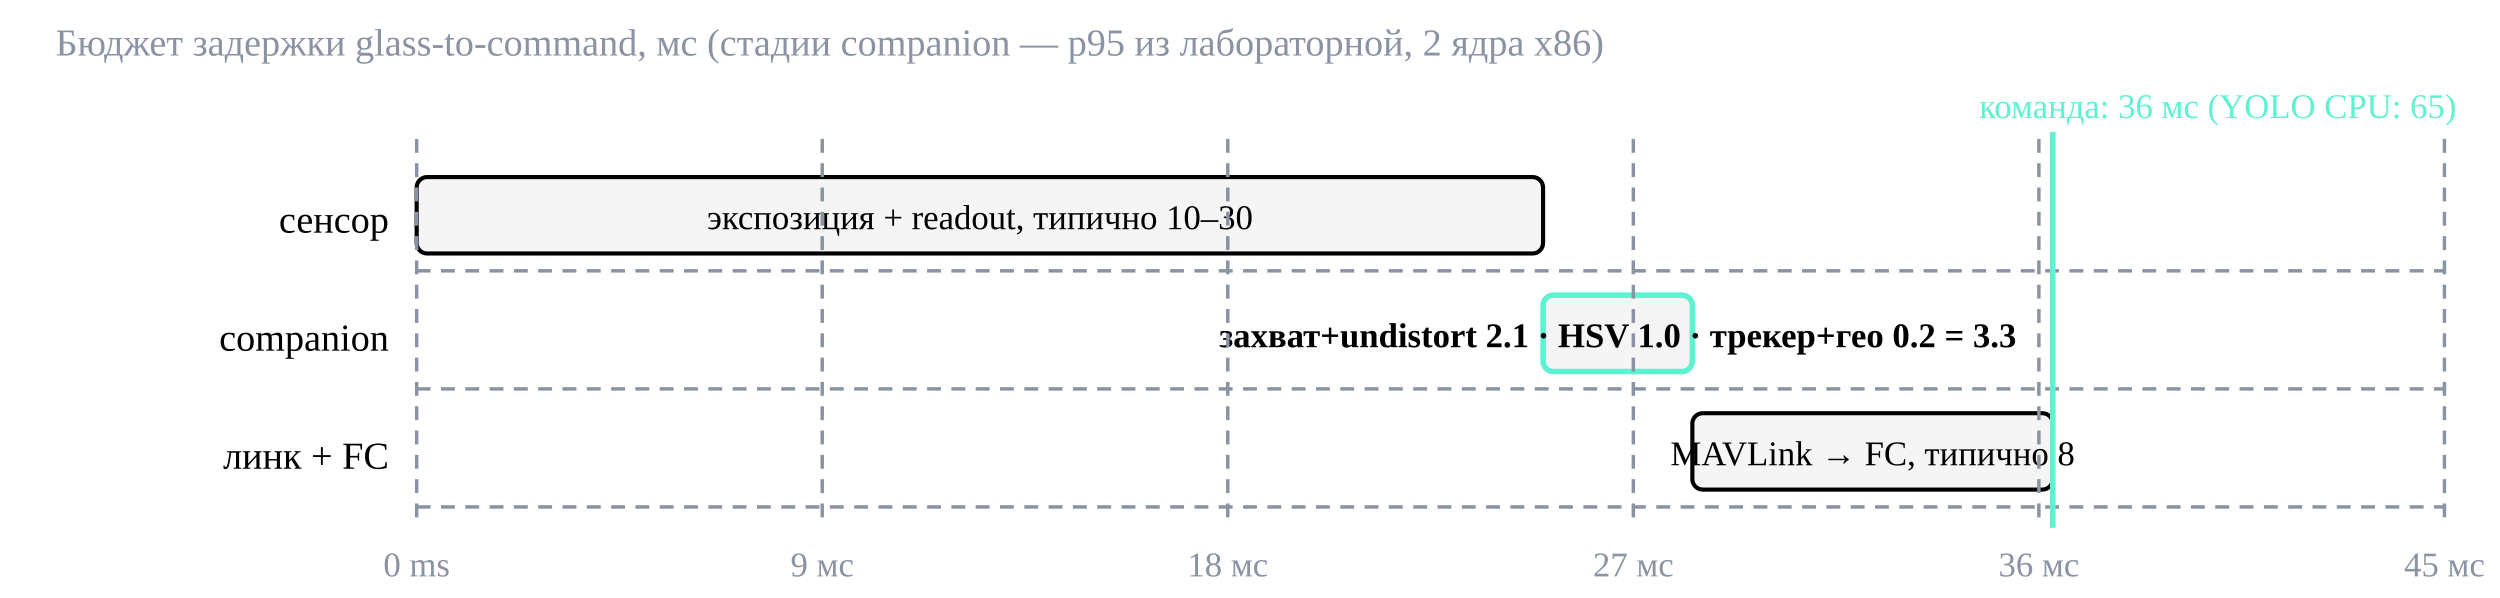
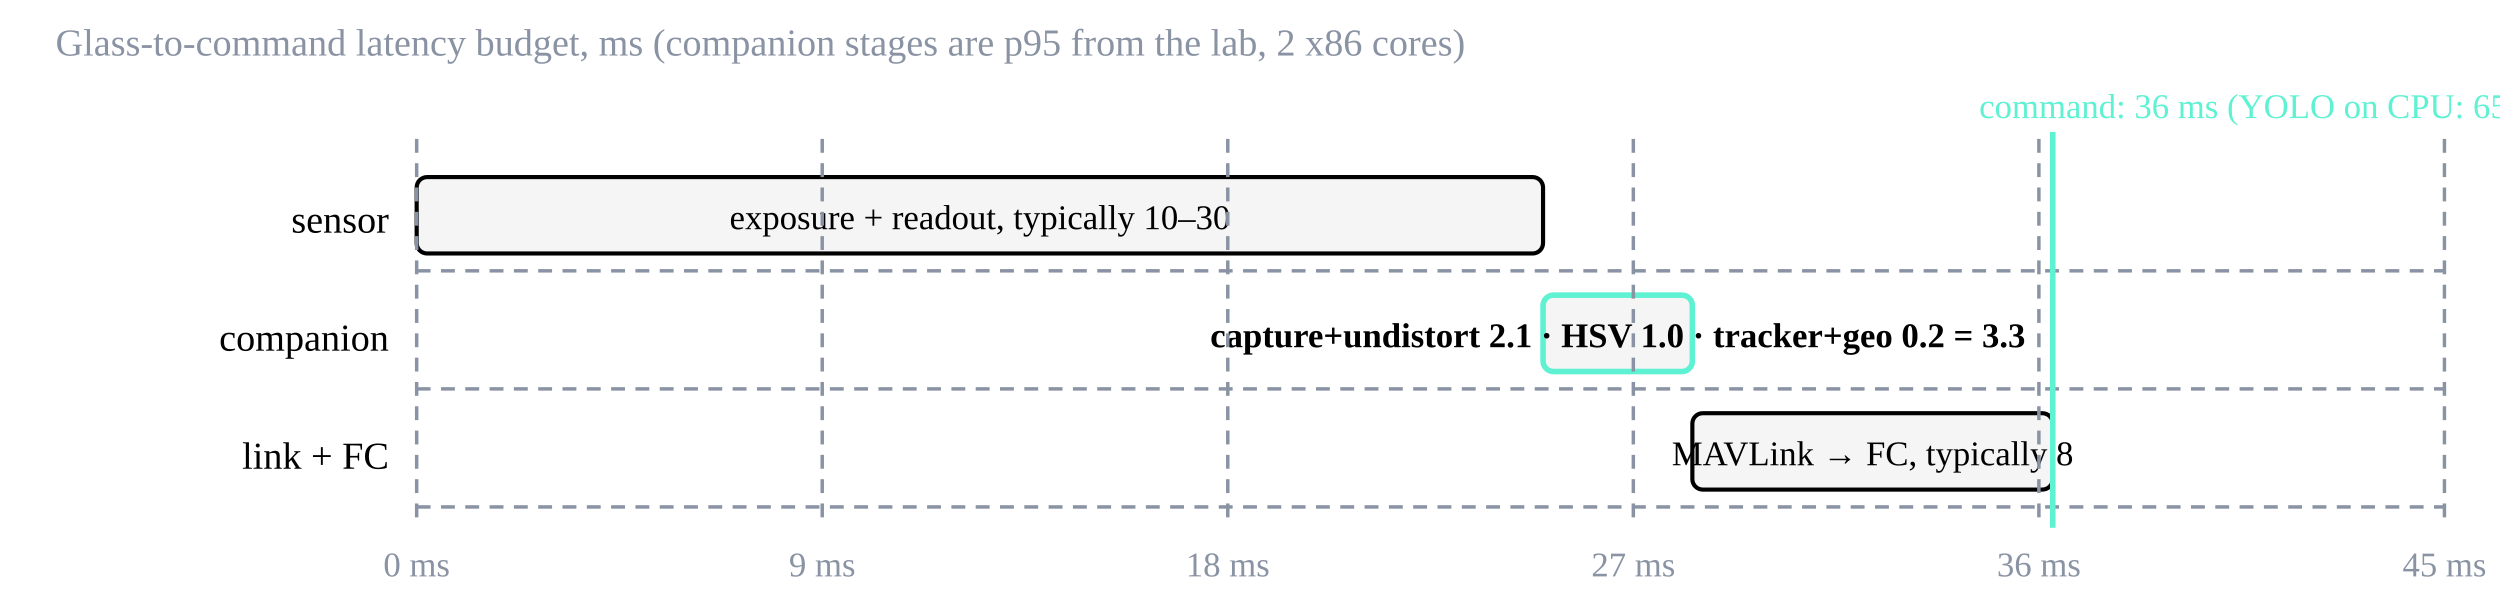
<svg xmlns="http://www.w3.org/2000/svg" viewBox="0 0 720 172" width="100%" role="img" aria-labelledby="t" style="max-width:720px;display:block;margin:0 auto">
  <style>text{font-family: var(--gc-font-mono, ui-monospace, Menlo, monospace); font-size: 12px;fill:currentColor} .m{fill:var(--gc-ink-muted, #8a93a3)} .a{fill:var(--gc-accent-hud, #5ef1d2)} .w{fill:var(--gc-signal-amber, #f0b24c)} .d{fill:var(--gc-signal-red, #e8636b)} .box{fill:var(--gc-surface-200, rgba(128,128,128,0.08));stroke:currentColor;stroke-width:1.2} .boxa{fill:var(--gc-surface-200, rgba(128,128,128,0.08));stroke:var(--gc-accent-hud, #5ef1d2);stroke-width:1.6} .ln{stroke:currentColor;stroke-width:1.2;fill:none} .lna{stroke:var(--gc-accent-hud, #5ef1d2);stroke-width:1.6;fill:none} .lnm{stroke:var(--gc-ink-muted, #8a93a3);stroke-width:1;fill:none;stroke-dasharray:4 3} .t{font-size:11px} .b{font-weight:600}</style>
  <defs>
    <marker id="ar" viewBox="0 0 10 10" refX="9" refY="5" markerWidth="7" markerHeight="7" orient="auto-start-reverse">
      <path d="M0 0L10 5L0 10z" fill="currentColor" />
    </marker>
    <marker id="ara" viewBox="0 0 10 10" refX="9" refY="5" markerWidth="7" markerHeight="7" orient="auto-start-reverse">
      <path d="M0 0L10 5L0 10z" fill="var(--gc-accent-hud, #5ef1d2)" />
    </marker>
  </defs>
-   <text x="16" y="16" text-anchor="start" class="m t">Бюджет задержки glass-to-command, мс (стадии companion — p95 из лабораторной, 2 ядра x86)</text>
-   <text x="112" y="67" text-anchor="end" style="font-size:11px">сенсор</text>
+   <text x="16" y="16" text-anchor="start" class="m t">Glass-to-command latency budget, ms (companion stages are p95 from the lab, 2 x86 cores)</text>
+   <text x="112" y="67" text-anchor="end" style="font-size:11px">sensor</text>
  <line class="lnm" x1="120" y1="78" x2="704" y2="78" />
  <rect class="box" x="120.0" y="51" width="324.4" height="22" rx="3" />
-   <text x="282.222" y="66" text-anchor="middle" style="font-size:10px">экспозиция + readout, типично 10–30</text>
+   <text x="282.222" y="66" text-anchor="middle" style="font-size:10px">exposure + readout, typically 10–30</text>
  <text x="112" y="101" text-anchor="end" style="font-size:11px">companion</text>
  <line class="lnm" x1="120" y1="112" x2="704" y2="112" />
  <rect class="boxa" x="444.4" y="85" width="43.0" height="22" rx="3" />
-   <text x="465.923" y="100" text-anchor="middle" class="b" style="font-size:10px">захват+undistort 2.1 · HSV 1.0 · трекер+гео 0.2 = 3.3</text>
-   <text x="112" y="135" text-anchor="end" style="font-size:11px">линк + FC</text>
+   <text x="465.923" y="100" text-anchor="middle" class="b" style="font-size:10px">capture+undistort 2.1 · HSV 1.0 · tracker+geo 0.2 = 3.3</text>
+   <text x="112" y="135" text-anchor="end" style="font-size:11px">link + FC</text>
  <line class="lnm" x1="120" y1="146" x2="704" y2="146" />
  <rect class="box" x="487.4" y="119" width="103.8" height="22" rx="3" />
-   <text x="539.312" y="134" text-anchor="middle" style="font-size:10px">MAVLink → FC, типично 8</text>
+   <text x="539.312" y="134" text-anchor="middle" style="font-size:10px">MAVLink → FC, typically 8</text>
  <line class="lnm" x1="120.0" y1="40" x2="120.0" y2="152" />
  <text x="120.0" y="166" text-anchor="middle" class="m t" style="font-size:10px">0 ms</text>
  <line class="lnm" x1="236.8" y1="40" x2="236.8" y2="152" />
-   <text x="236.8" y="166" text-anchor="middle" class="m t" style="font-size:10px">9 мс</text>
+   <text x="236.8" y="166" text-anchor="middle" class="m t" style="font-size:10px">9 ms</text>
  <line class="lnm" x1="353.6" y1="40" x2="353.6" y2="152" />
-   <text x="353.6" y="166" text-anchor="middle" class="m t" style="font-size:10px">18 мс</text>
+   <text x="353.6" y="166" text-anchor="middle" class="m t" style="font-size:10px">18 ms</text>
  <line class="lnm" x1="470.4" y1="40" x2="470.4" y2="152" />
-   <text x="470.4" y="166" text-anchor="middle" class="m t" style="font-size:10px">27 мс</text>
+   <text x="470.4" y="166" text-anchor="middle" class="m t" style="font-size:10px">27 ms</text>
  <line class="lnm" x1="587.2" y1="40" x2="587.2" y2="152" />
-   <text x="587.2" y="166" text-anchor="middle" class="m t" style="font-size:10px">36 мс</text>
+   <text x="587.2" y="166" text-anchor="middle" class="m t" style="font-size:10px">36 ms</text>
  <line class="lnm" x1="704.0" y1="40" x2="704.0" y2="152" />
-   <text x="704.0" y="166" text-anchor="middle" class="m t" style="font-size:10px">45 мс</text>
+   <text x="704.0" y="166" text-anchor="middle" class="m t" style="font-size:10px">45 ms</text>
  <line class="lna" x1="591.2" y1="38" x2="591.2" y2="152" />
-   <text x="570" y="34" text-anchor="start" class="a t" style="font-size:10px">команда: 36 мс (YOLO CPU: 65)</text>
+   <text x="570" y="34" text-anchor="start" class="a t" style="font-size:10px">command: 36 ms (YOLO on CPU: 65)</text>
</svg>
